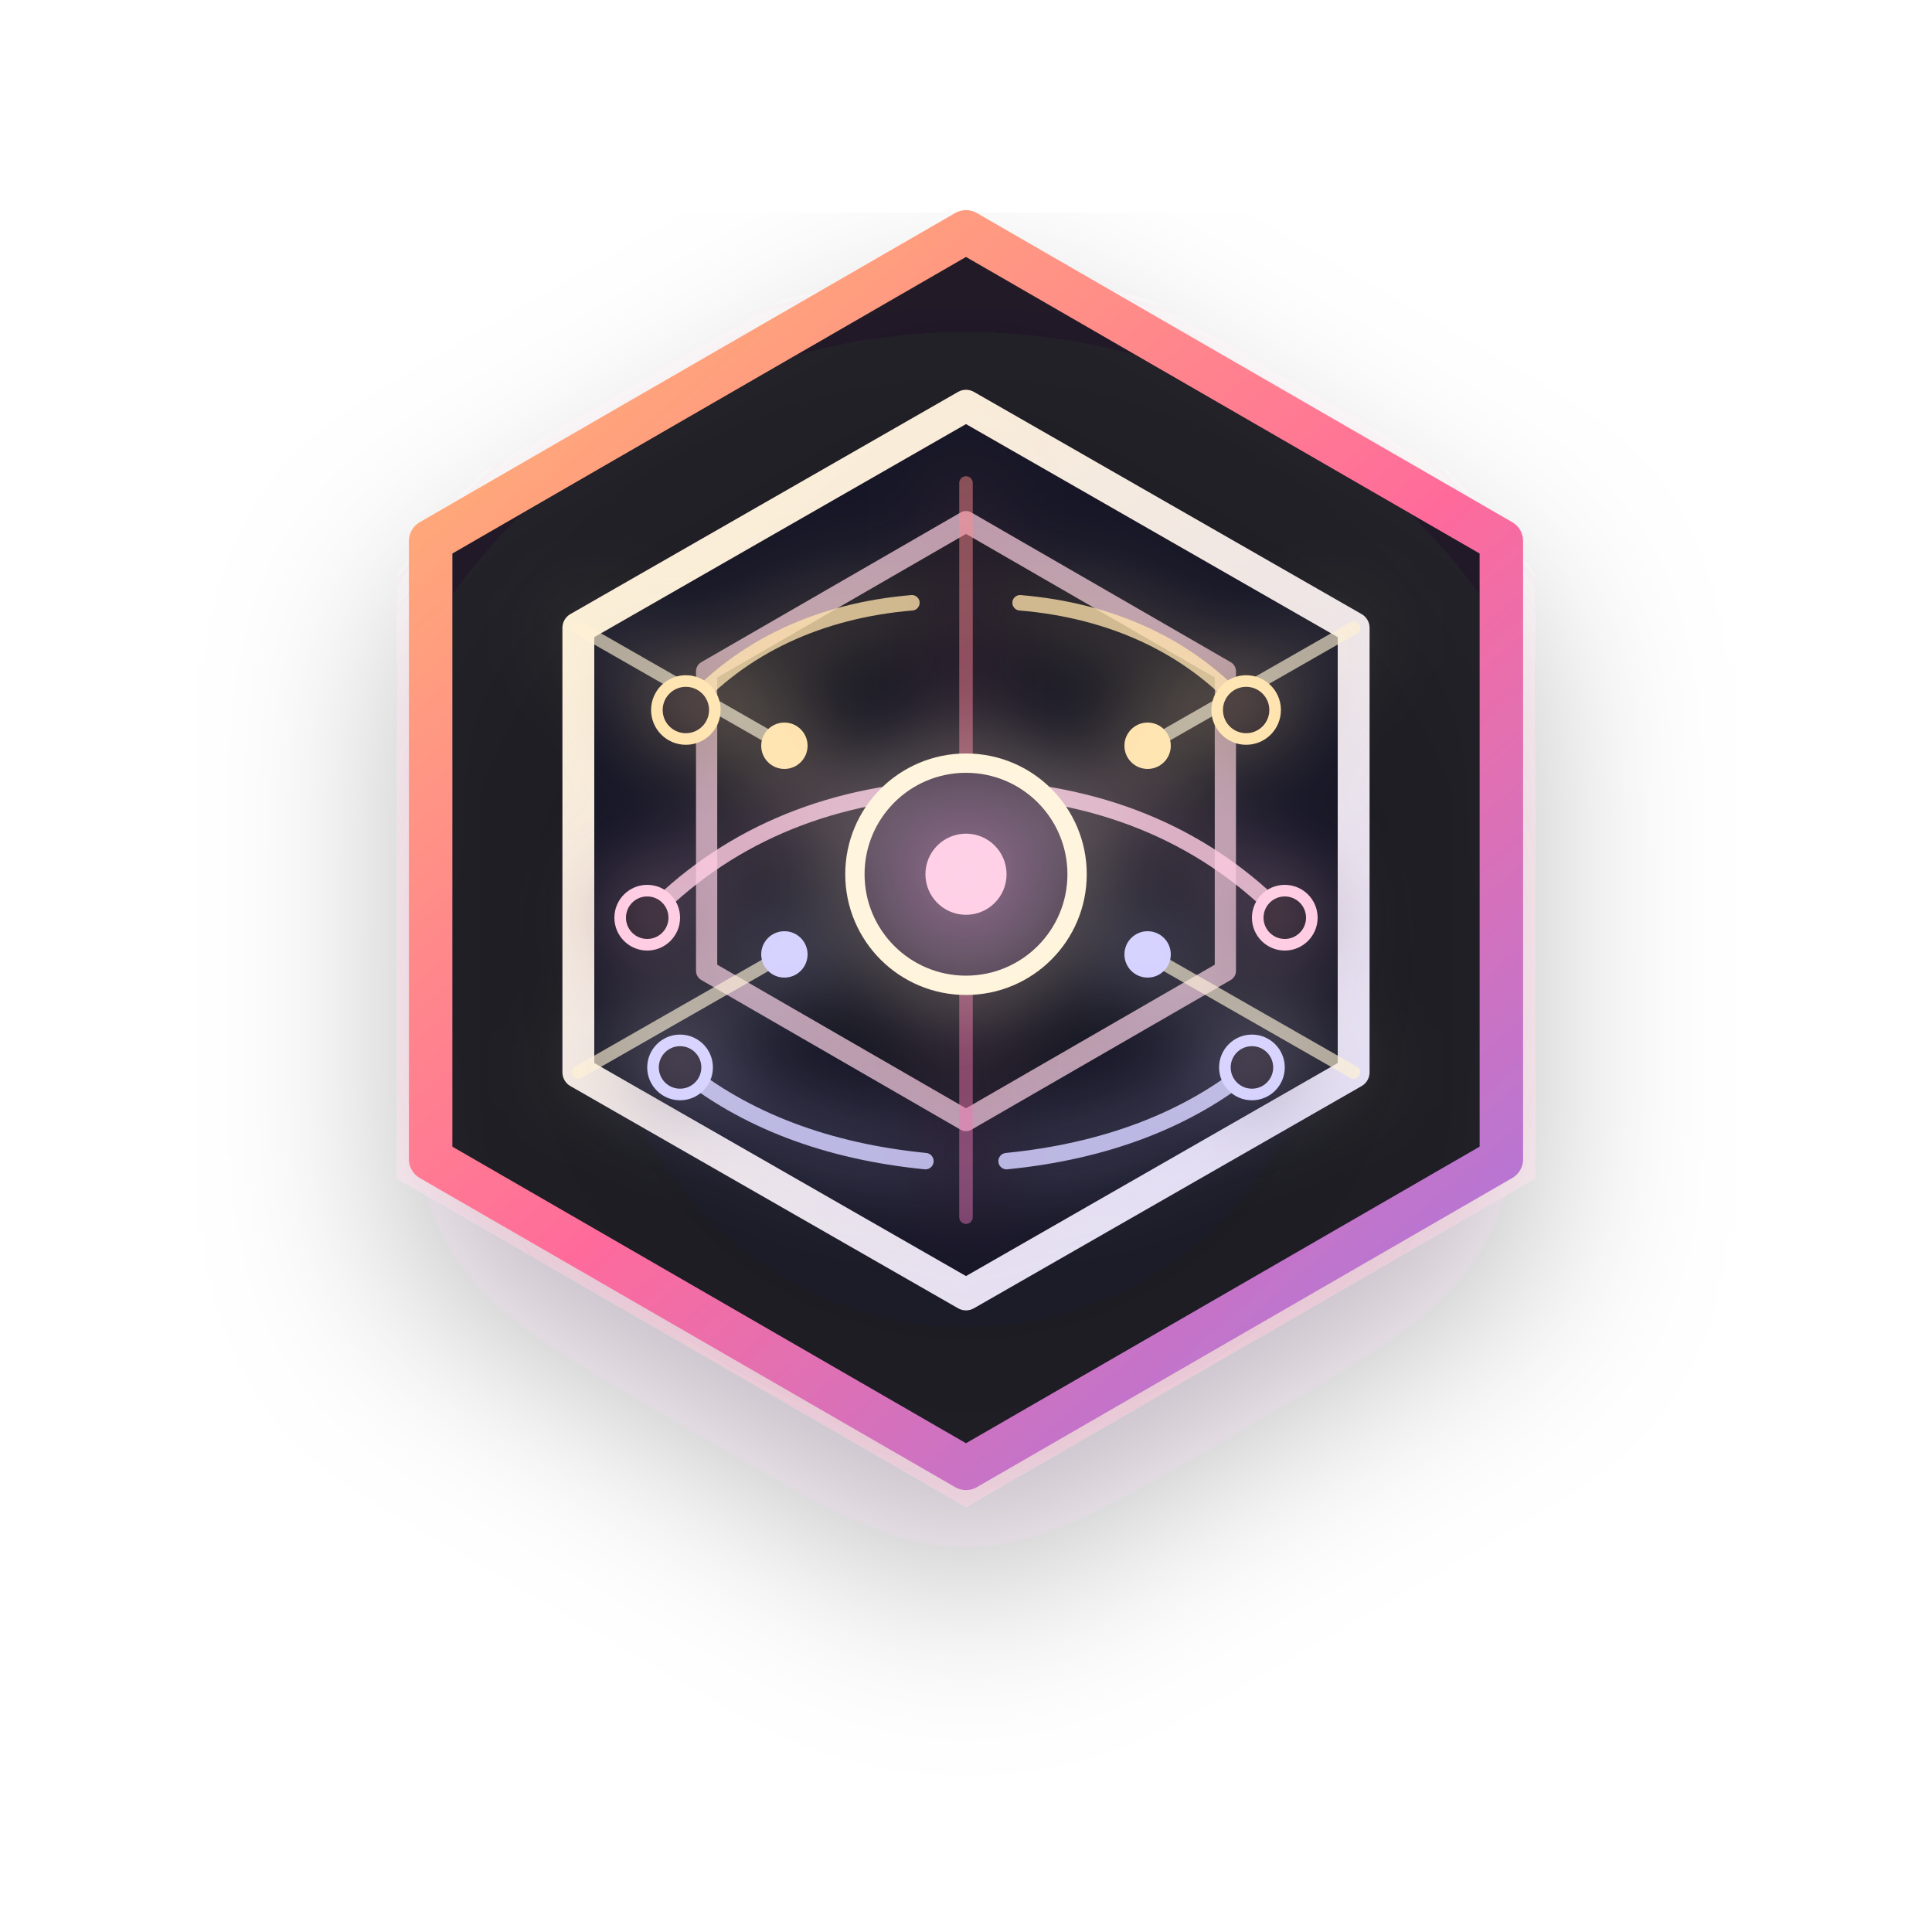
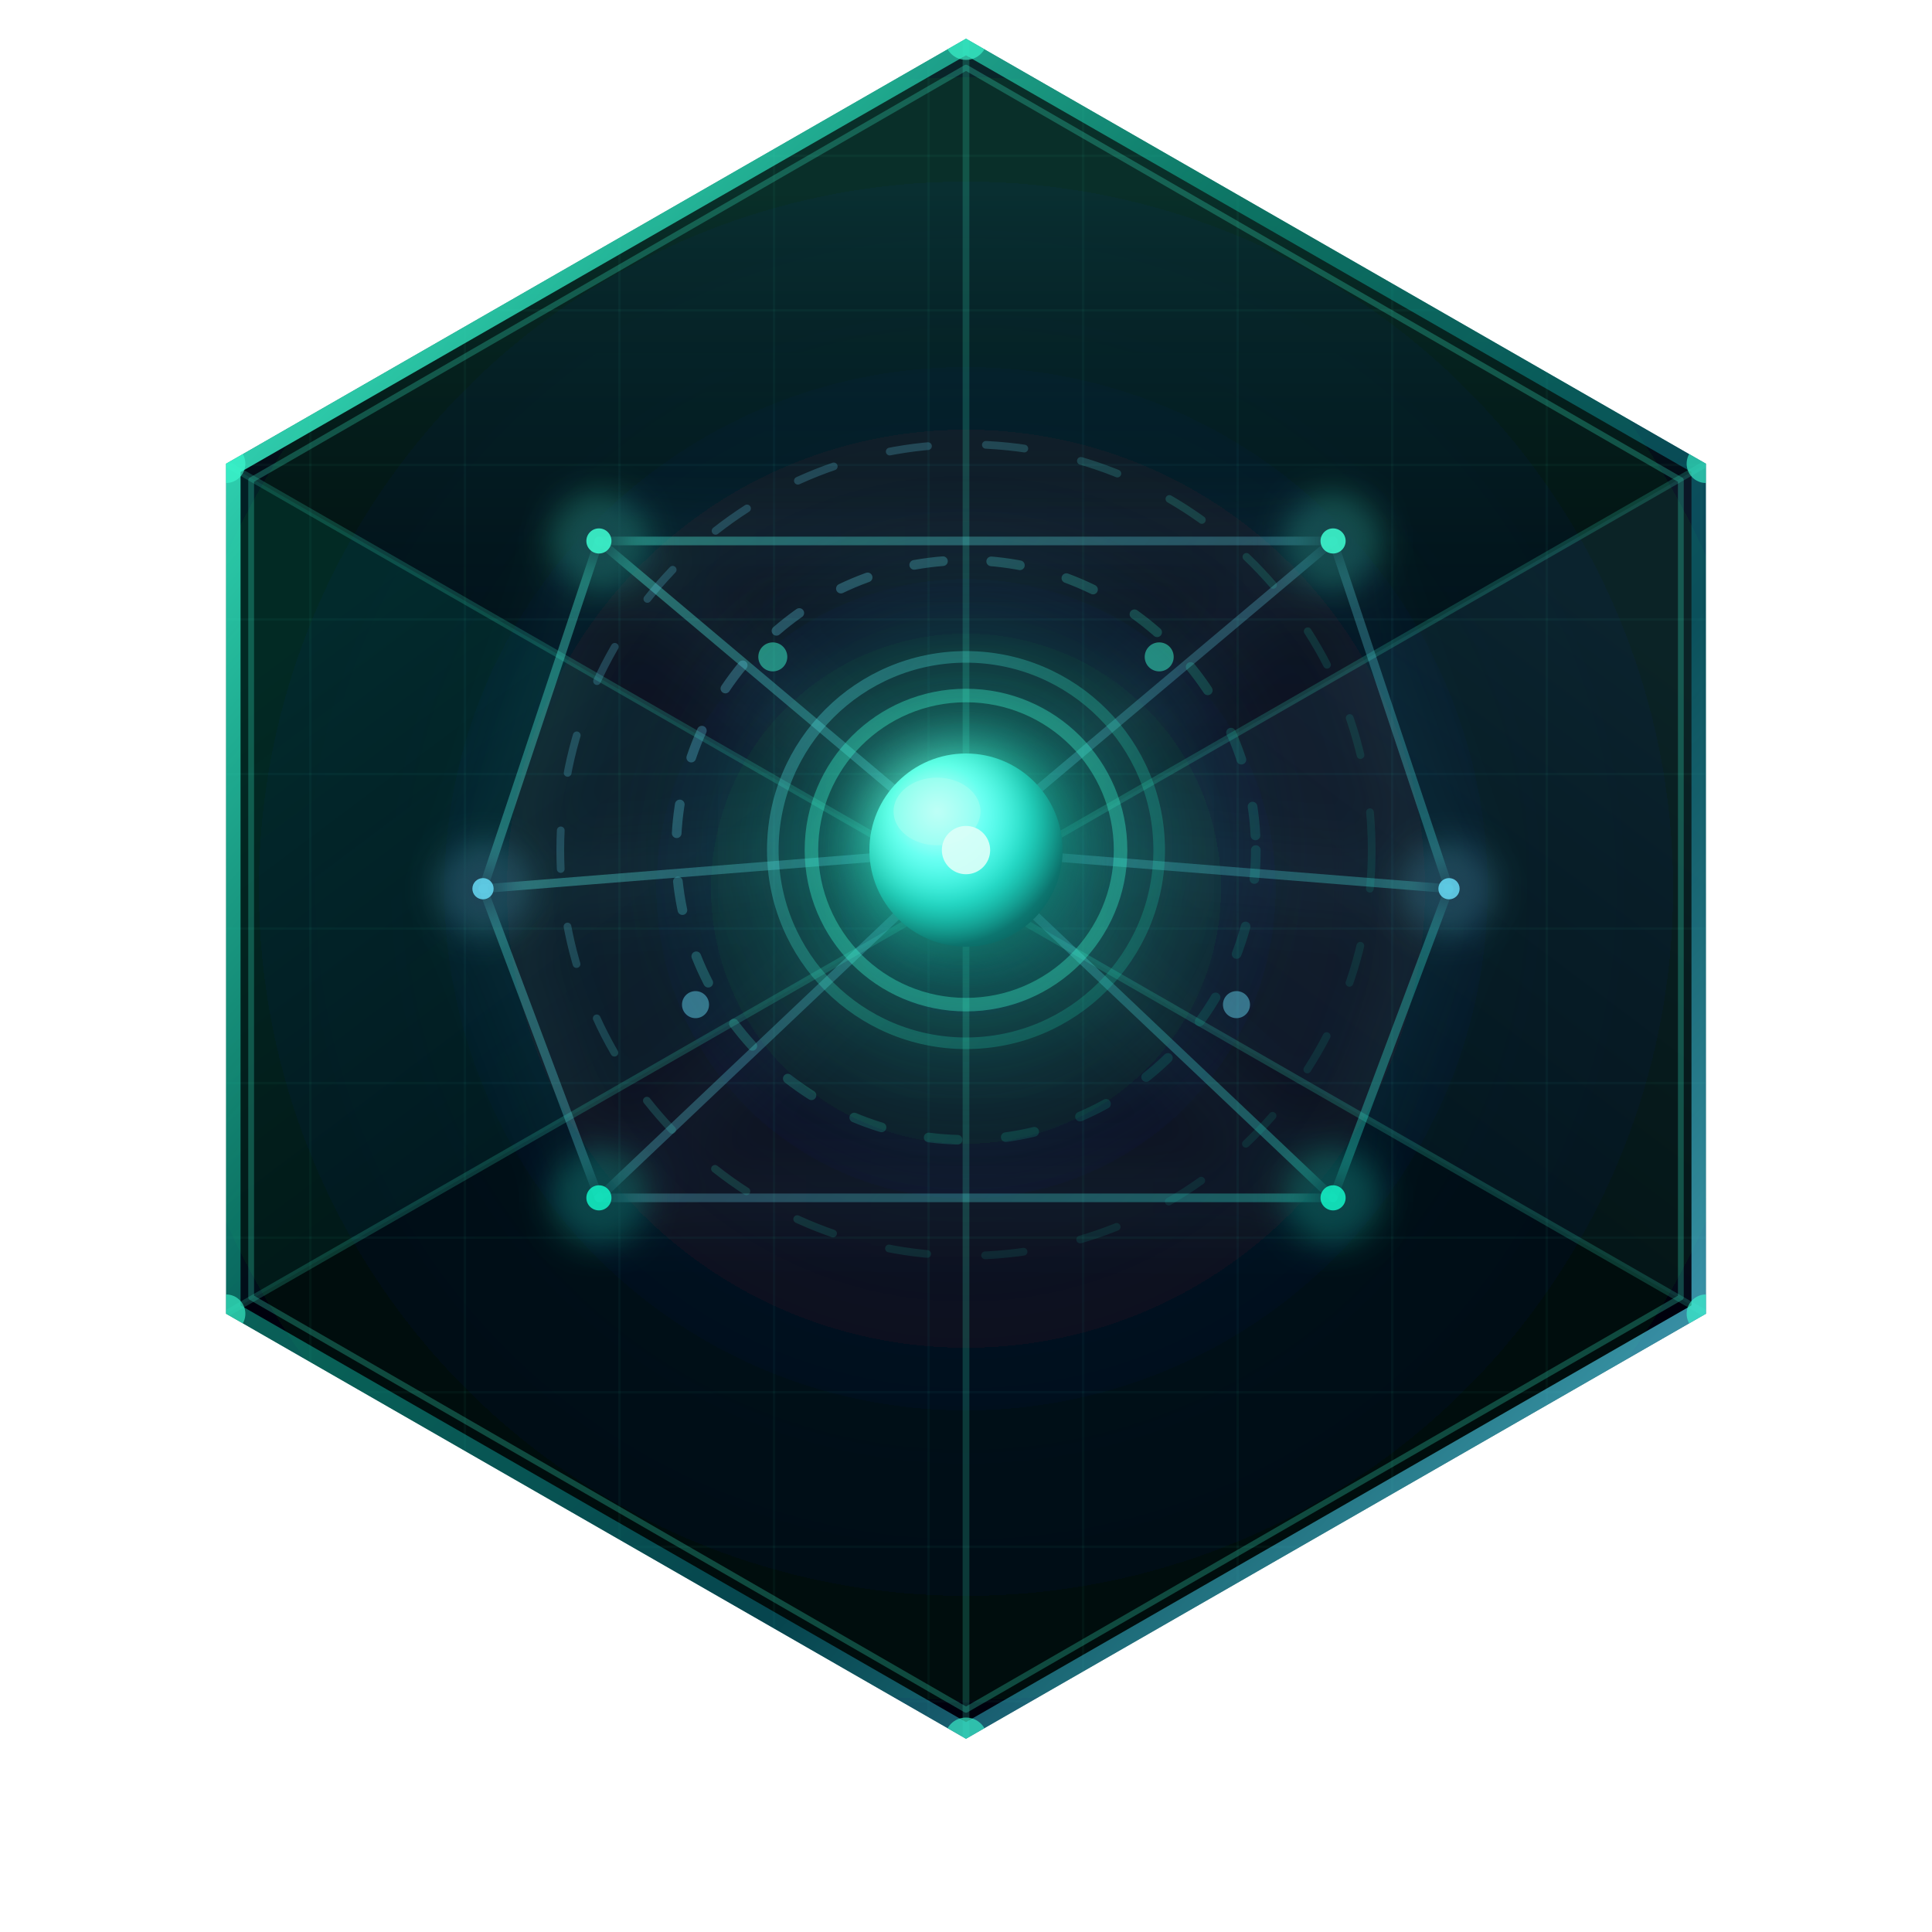
- <svg xmlns="http://www.w3.org/2000/svg" width="200" height="200" viewBox="0 0 200 200" fill="none" role="img" aria-labelledby="title desc">
+ <svg xmlns="http://www.w3.org/2000/svg" width="200" height="200" viewBox="0 0 200 200" fill="none" role="img" aria-labelledby="ob-title ob-desc">
  <defs>
-     <linearGradient id="outerBrainShell" x1="34" y1="24" x2="166" y2="176" gradientUnits="userSpaceOnUse">
-       <stop offset="0" stop-color="#FFC16B" />
-       <stop offset="0.48" stop-color="#FF6B9B" />
-       <stop offset="1" stop-color="#7E7DFF" />
+     <clipPath id="obHexClip">
+       <polygon points="100,4 176.6,48 176.6,136 100,180 23.4,136 23.4,48" />
+     </clipPath>
+     <radialGradient id="obBgRadial" cx="100" cy="92" r="96" gradientUnits="userSpaceOnUse">
+       <stop offset="0" stop-color="#0B1628" />
+       <stop offset="0.55" stop-color="#060D1A" />
+       <stop offset="1" stop-color="#020408" />
+     </radialGradient>
+     <linearGradient id="obShellBevel" x1="23" y1="30" x2="177" y2="170" gradientUnits="userSpaceOnUse">
+       <stop offset="0" stop-color="#3EFFD4" stop-opacity="0.9" />
+       <stop offset="0.35" stop-color="#0FA18A" stop-opacity="0.6" />
+       <stop offset="0.65" stop-color="#0C7D8F" stop-opacity="0.5" />
+       <stop offset="1" stop-color="#6BE4FF" stop-opacity="0.85" />
    </linearGradient>
-     <linearGradient id="outerBrainTrace" x1="56" y1="48" x2="144" y2="152" gradientUnits="userSpaceOnUse">
-       <stop offset="0" stop-color="#FFF1D2" />
-       <stop offset="1" stop-color="#DBD9FF" />
+     <linearGradient id="obFaceLeft" x1="40" y1="60" x2="100" y2="140" gradientUnits="userSpaceOnUse">
+       <stop offset="0" stop-color="#14FFD0" stop-opacity="0.12" />
+       <stop offset="1" stop-color="#0A3D4E" stop-opacity="0.06" />
    </linearGradient>
-     <radialGradient id="outerBrainAura" cx="0" cy="0" r="1" gradientUnits="userSpaceOnUse" gradientTransform="translate(100 100) rotate(90) scale(72)">
-       <stop offset="0" stop-color="#FF97BF" stop-opacity="0.65" />
-       <stop offset="1" stop-color="#FF97BF" stop-opacity="0" />
+     <linearGradient id="obFaceRight" x1="160" y1="60" x2="100" y2="140" gradientUnits="userSpaceOnUse">
+       <stop offset="0" stop-color="#6BE4FF" stop-opacity="0.10" />
+       <stop offset="1" stop-color="#0A2D3E" stop-opacity="0.05" />
+     </linearGradient>
+     <linearGradient id="obFaceTop" x1="100" y1="20" x2="100" y2="92" gradientUnits="userSpaceOnUse">
+       <stop offset="0" stop-color="#3EFFD4" stop-opacity="0.14" />
+       <stop offset="1" stop-color="#061520" stop-opacity="0" />
+     </linearGradient>
+     <radialGradient id="obCoreGlow" cx="100" cy="88" r="36" gradientUnits="userSpaceOnUse">
+       <stop offset="0" stop-color="#3EFFD4" stop-opacity="0.55" />
+       <stop offset="0.4" stop-color="#14C8B0" stop-opacity="0.22" />
+       <stop offset="1" stop-color="#0A3040" stop-opacity="0" />
    </radialGradient>
-     <filter id="outerBrainShadow" x="15" y="12" width="170" height="176" filterUnits="userSpaceOnUse" color-interpolation-filters="sRGB">
-       <feDropShadow dx="0" dy="10" stdDeviation="10" flood-color="#140B17" flood-opacity="0.28" />
+     <radialGradient id="obCoreOrb" cx="97" cy="84" r="14" gradientUnits="userSpaceOnUse">
+       <stop offset="0" stop-color="#B0FFF0" />
+       <stop offset="0.35" stop-color="#3EFFD4" />
+       <stop offset="0.7" stop-color="#0FA18A" />
+       <stop offset="1" stop-color="#064A48" />
+     </radialGradient>
+     <linearGradient id="obRingGrad" x1="78" y1="70" x2="122" y2="106" gradientUnits="userSpaceOnUse">
+       <stop offset="0" stop-color="#6BE4FF" stop-opacity="0.7" />
+       <stop offset="0.5" stop-color="#3EFFD4" stop-opacity="0.5" />
+       <stop offset="1" stop-color="#14FFD0" stop-opacity="0.3" />
+     </linearGradient>
+     <linearGradient id="obLattice" x1="50" y1="50" x2="150" y2="140" gradientUnits="userSpaceOnUse">
+       <stop offset="0" stop-color="#3EFFD4" stop-opacity="0.4" />
+       <stop offset="0.5" stop-color="#6BE4FF" stop-opacity="0.25" />
+       <stop offset="1" stop-color="#14FFD0" stop-opacity="0.35" />
+     </linearGradient>
+     <radialGradient id="obHaze" cx="100" cy="92" r="80" gradientUnits="userSpaceOnUse">
+       <stop offset="0" stop-color="#14FFD0" stop-opacity="0.08" />
+       <stop offset="0.5" stop-color="#0C7D8F" stop-opacity="0.04" />
+       <stop offset="1" stop-color="#000" stop-opacity="0" />
+     </radialGradient>
+     <pattern id="obGrid" x="0" y="0" width="16" height="16" patternUnits="userSpaceOnUse">
+       <line x1="0" y1="0" x2="16" y2="0" stroke="#3EFFD4" stroke-opacity="0.04" stroke-width="0.5" />
+       <line x1="0" y1="0" x2="0" y2="16" stroke="#3EFFD4" stroke-opacity="0.04" stroke-width="0.5" />
+     </pattern>
+     <filter id="obDropShadow" x="-20%" y="-15%" width="140%" height="145%" filterUnits="objectBoundingBox" color-interpolation-filters="sRGB">
+       <feDropShadow dx="0" dy="6" stdDeviation="8" flood-color="#000D14" flood-opacity="0.55" />
    </filter>
-     <filter id="outerBrainBloom" x="42" y="38" width="116" height="124" filterUnits="userSpaceOnUse" color-interpolation-filters="sRGB">
-       <feGaussianBlur stdDeviation="4.5" result="blur" />
-       <feBlend in="SourceGraphic" in2="blur" mode="screen" />
+     <filter id="obInnerGlow" x="-30%" y="-30%" width="160%" height="160%" filterUnits="objectBoundingBox" color-interpolation-filters="sRGB">
+       <feGaussianBlur stdDeviation="6" result="glow" />
+       <feBlend in="SourceGraphic" in2="glow" mode="screen" />
+     </filter>
+     <filter id="obSoftBloom" x="-50%" y="-50%" width="200%" height="200%" filterUnits="objectBoundingBox" color-interpolation-filters="sRGB">
+       <feGaussianBlur stdDeviation="3.5" result="b" />
+       <feBlend in="SourceGraphic" in2="b" mode="screen" />
+     </filter>
+     <filter id="obNodeGlow" x="-100%" y="-100%" width="300%" height="300%" filterUnits="objectBoundingBox" color-interpolation-filters="sRGB">
+       <feGaussianBlur stdDeviation="2" />
    </filter>
  </defs>
-   <g filter="url(#outerBrainShadow)">
-     <path d="M100 20L158.89 54V122L100 156L41.11 122V54L100 20Z" fill="url(#outerBrainAura)" />
-     <path d="M100 24L155.42 56V120L100 152L44.58 120V56L100 24Z" fill="#14111D" fill-opacity="0.94" stroke="url(#outerBrainShell)" stroke-width="4.5" stroke-linejoin="round" />
-     <path d="M100 42L140.13 65V111L100 134L59.87 111V65L100 42Z" fill="#191526" stroke="url(#outerBrainTrace)" stroke-width="3.3" stroke-linejoin="round" />
-     <path d="M100 54L126.85 69.5V100.5L100 116L73.15 100.5V69.5L100 54Z" fill="#171321" stroke="#FFD6E8" stroke-opacity="0.7" stroke-width="2.2" stroke-linejoin="round" />
-   </g>
-   <g filter="url(#outerBrainBloom)" stroke-linecap="round" stroke-linejoin="round">
-     <path d="M100 50V126" stroke="url(#outerBrainShell)" stroke-opacity="0.48" stroke-width="1.4" />
-     <path d="M71 73.5C76.8 66.9 84.9 63.2 94.4 62.4" stroke="#FFDFA5" stroke-opacity="0.78" stroke-width="1.6" />
-     <path d="M129 73.5C123.2 66.9 115.1 63.2 105.6 62.4" stroke="#FFDFA5" stroke-opacity="0.78" stroke-width="1.6" />
-     <path d="M67 95C74.9 86.8 85.3 82.2 98.1 81.6" stroke="#FFC6DE" stroke-opacity="0.82" stroke-width="1.7" />
-     <path d="M133 95C125.1 86.8 114.7 82.2 101.9 81.6" stroke="#FFC6DE" stroke-opacity="0.82" stroke-width="1.7" />
-     <path d="M70.4 110.5C77.1 116 85.7 119.2 95.8 120.2" stroke="#CFCBFF" stroke-opacity="0.85" stroke-width="1.7" />
-     <path d="M129.6 110.5C122.9 116 114.3 119.2 104.2 120.2" stroke="#CFCBFF" stroke-opacity="0.85" stroke-width="1.7" />
-     <path d="M59.87 65L81.2 77.2" stroke="#FFF1D2" stroke-opacity="0.64" stroke-width="1.35" />
-     <path d="M140.13 65L118.8 77.2" stroke="#FFF1D2" stroke-opacity="0.64" stroke-width="1.35" />
-     <path d="M59.87 111L81.2 98.8" stroke="#FFF1D2" stroke-opacity="0.64" stroke-width="1.35" />
-     <path d="M140.13 111L118.8 98.8" stroke="#FFF1D2" stroke-opacity="0.64" stroke-width="1.35" />
-     <circle cx="100" cy="90.5" r="11.5" fill="#20172A" stroke="#FFF1D2" stroke-width="2" />
-     <circle cx="100" cy="90.5" r="4.2" fill="#FFB9D6" />
-     <circle cx="71" cy="73.5" r="3" fill="#17111C" stroke="#FFDFA5" stroke-width="1.2" />
-     <circle cx="129" cy="73.5" r="3" fill="#17111C" stroke="#FFDFA5" stroke-width="1.2" />
-     <circle cx="67" cy="95" r="2.8" fill="#17111C" stroke="#FFC6DE" stroke-width="1.2" />
-     <circle cx="133" cy="95" r="2.8" fill="#17111C" stroke="#FFC6DE" stroke-width="1.2" />
-     <circle cx="70.4" cy="110.5" r="2.8" fill="#17111C" stroke="#CFCBFF" stroke-width="1.2" />
-     <circle cx="129.6" cy="110.5" r="2.8" fill="#17111C" stroke="#CFCBFF" stroke-width="1.2" />
-     <circle cx="81.2" cy="77.2" r="2.4" fill="#FFDFA5" />
-     <circle cx="118.8" cy="77.2" r="2.4" fill="#FFDFA5" />
-     <circle cx="81.2" cy="98.8" r="2.4" fill="#CFCBFF" />
-     <circle cx="118.8" cy="98.8" r="2.4" fill="#CFCBFF" />
+   <g clip-path="url(#obHexClip)">
+     <g filter="url(#obDropShadow)">
+       <polygon points="100,4 176.6,48 176.6,136 100,180 23.4,136 23.4,48" fill="url(#obBgRadial)" />
+     </g>
+     <polygon points="100,4 176.6,48 176.6,136 100,180 23.4,136 23.4,48" fill="url(#obGrid)" />
+     <polygon points="100,4 176.6,48 176.6,136 100,180 23.4,136 23.4,48" fill="url(#obHaze)" />
+     <polygon points="100,92 23.4,48 23.4,136" fill="url(#obFaceLeft)" />
+     <polygon points="100,92 176.6,48 176.6,136" fill="url(#obFaceRight)" />
+     <polygon points="100,92 23.4,48 100,4 176.6,48" fill="url(#obFaceTop)" />
+     <g stroke="#3EFFD4" stroke-opacity="0.18" stroke-width="0.7" stroke-linecap="round">
+       <line x1="100" y1="92" x2="23.4" y2="48" />
+       <line x1="100" y1="92" x2="176.6" y2="48" />
+       <line x1="100" y1="92" x2="100" y2="4" />
+       <line x1="100" y1="92" x2="23.4" y2="136" />
+       <line x1="100" y1="92" x2="176.6" y2="136" />
+       <line x1="100" y1="92" x2="100" y2="180" />
+     </g>
+     <g stroke="url(#obLattice)" stroke-width="0.9" stroke-linecap="round" fill="none" filter="url(#obSoftBloom)">
+       <line x1="100" y1="88" x2="62" y2="56" />
+       <line x1="100" y1="88" x2="138" y2="56" />
+       <line x1="100" y1="88" x2="50" y2="92" />
+       <line x1="100" y1="88" x2="150" y2="92" />
+       <line x1="100" y1="88" x2="62" y2="124" />
+       <line x1="100" y1="88" x2="138" y2="124" />
+       <line x1="62" y1="56" x2="50" y2="92" />
+       <line x1="138" y1="56" x2="150" y2="92" />
+       <line x1="50" y1="92" x2="62" y2="124" />
+       <line x1="150" y1="92" x2="138" y2="124" />
+       <line x1="62" y1="56" x2="138" y2="56" />
+       <line x1="62" y1="124" x2="138" y2="124" />
+     </g>
+     <g fill="none" stroke="url(#obRingGrad)" stroke-linecap="round">
+       <ellipse cx="100" cy="88" rx="42" ry="42" stroke-width="0.8" stroke-dasharray="4 6" stroke-opacity="0.3" />
+       <ellipse cx="100" cy="88" rx="30" ry="30" stroke-width="1.0" stroke-dasharray="3 5" stroke-opacity="0.4" />
+       <ellipse cx="100" cy="88" rx="20" ry="20" stroke-width="1.2" stroke-opacity="0.5" />
+     </g>
+     <g filter="url(#obNodeGlow)">
+       <circle cx="62" cy="56" r="3.2" fill="#0B1628" stroke="#3EFFD4" stroke-width="1.1" stroke-opacity="0.8" />
+       <circle cx="138" cy="56" r="3.2" fill="#0B1628" stroke="#3EFFD4" stroke-width="1.1" stroke-opacity="0.8" />
+       <circle cx="50" cy="92" r="3.0" fill="#0B1628" stroke="#6BE4FF" stroke-width="1.1" stroke-opacity="0.7" />
+       <circle cx="150" cy="92" r="3.0" fill="#0B1628" stroke="#6BE4FF" stroke-width="1.1" stroke-opacity="0.7" />
+       <circle cx="62" cy="124" r="3.2" fill="#0B1628" stroke="#14FFD0" stroke-width="1.1" stroke-opacity="0.75" />
+       <circle cx="138" cy="124" r="3.2" fill="#0B1628" stroke="#14FFD0" stroke-width="1.1" stroke-opacity="0.75" />
+     </g>
+     <circle cx="62" cy="56" r="1.3" fill="#3EFFD4" opacity="0.85" />
+     <circle cx="138" cy="56" r="1.3" fill="#3EFFD4" opacity="0.85" />
+     <circle cx="50" cy="92" r="1.1" fill="#6BE4FF" opacity="0.8" />
+     <circle cx="150" cy="92" r="1.1" fill="#6BE4FF" opacity="0.8" />
+     <circle cx="62" cy="124" r="1.3" fill="#14FFD0" opacity="0.8" />
+     <circle cx="138" cy="124" r="1.3" fill="#14FFD0" opacity="0.8" />
+     <circle cx="80" cy="68" r="1.5" fill="#3EFFD4" opacity="0.5" />
+     <circle cx="120" cy="68" r="1.5" fill="#3EFFD4" opacity="0.5" />
+     <circle cx="72" cy="104" r="1.4" fill="#6BE4FF" opacity="0.45" />
+     <circle cx="128" cy="104" r="1.4" fill="#6BE4FF" opacity="0.45" />
+     <circle cx="100" cy="88" r="36" fill="url(#obCoreGlow)" />
+     <circle cx="100" cy="88" r="16" fill="none" stroke="#3EFFD4" stroke-width="1.4" stroke-opacity="0.35" filter="url(#obInnerGlow)" />
+     <circle cx="100" cy="88" r="10" fill="url(#obCoreOrb)" filter="url(#obSoftBloom)" />
+     <ellipse cx="97" cy="84" rx="4.5" ry="3.5" fill="#B0FFF0" opacity="0.45" />
+     <circle cx="100" cy="88" r="2.5" fill="#DDFFF8" opacity="0.9" />
+     <polygon points="100,4 176.6,48 176.6,136 100,180 23.4,136 23.4,48" fill="none" stroke="url(#obShellBevel)" stroke-width="3.0" stroke-linejoin="round" />
+     <polygon points="100,7 174,49.7 174,134.3 100,177 26,134.3 26,49.7" fill="none" stroke="#3EFFD4" stroke-width="0.6" stroke-opacity="0.25" stroke-linejoin="round" />
+     <g fill="#3EFFD4" opacity="0.6">
+       <circle cx="100" cy="4" r="2.2" />
+       <circle cx="176.6" cy="48" r="2.0" />
+       <circle cx="176.6" cy="136" r="2.0" />
+       <circle cx="100" cy="180" r="2.2" />
+       <circle cx="23.4" cy="136" r="2.0" />
+       <circle cx="23.4" cy="48" r="2.0" />
+     </g>
  </g>
</svg>
